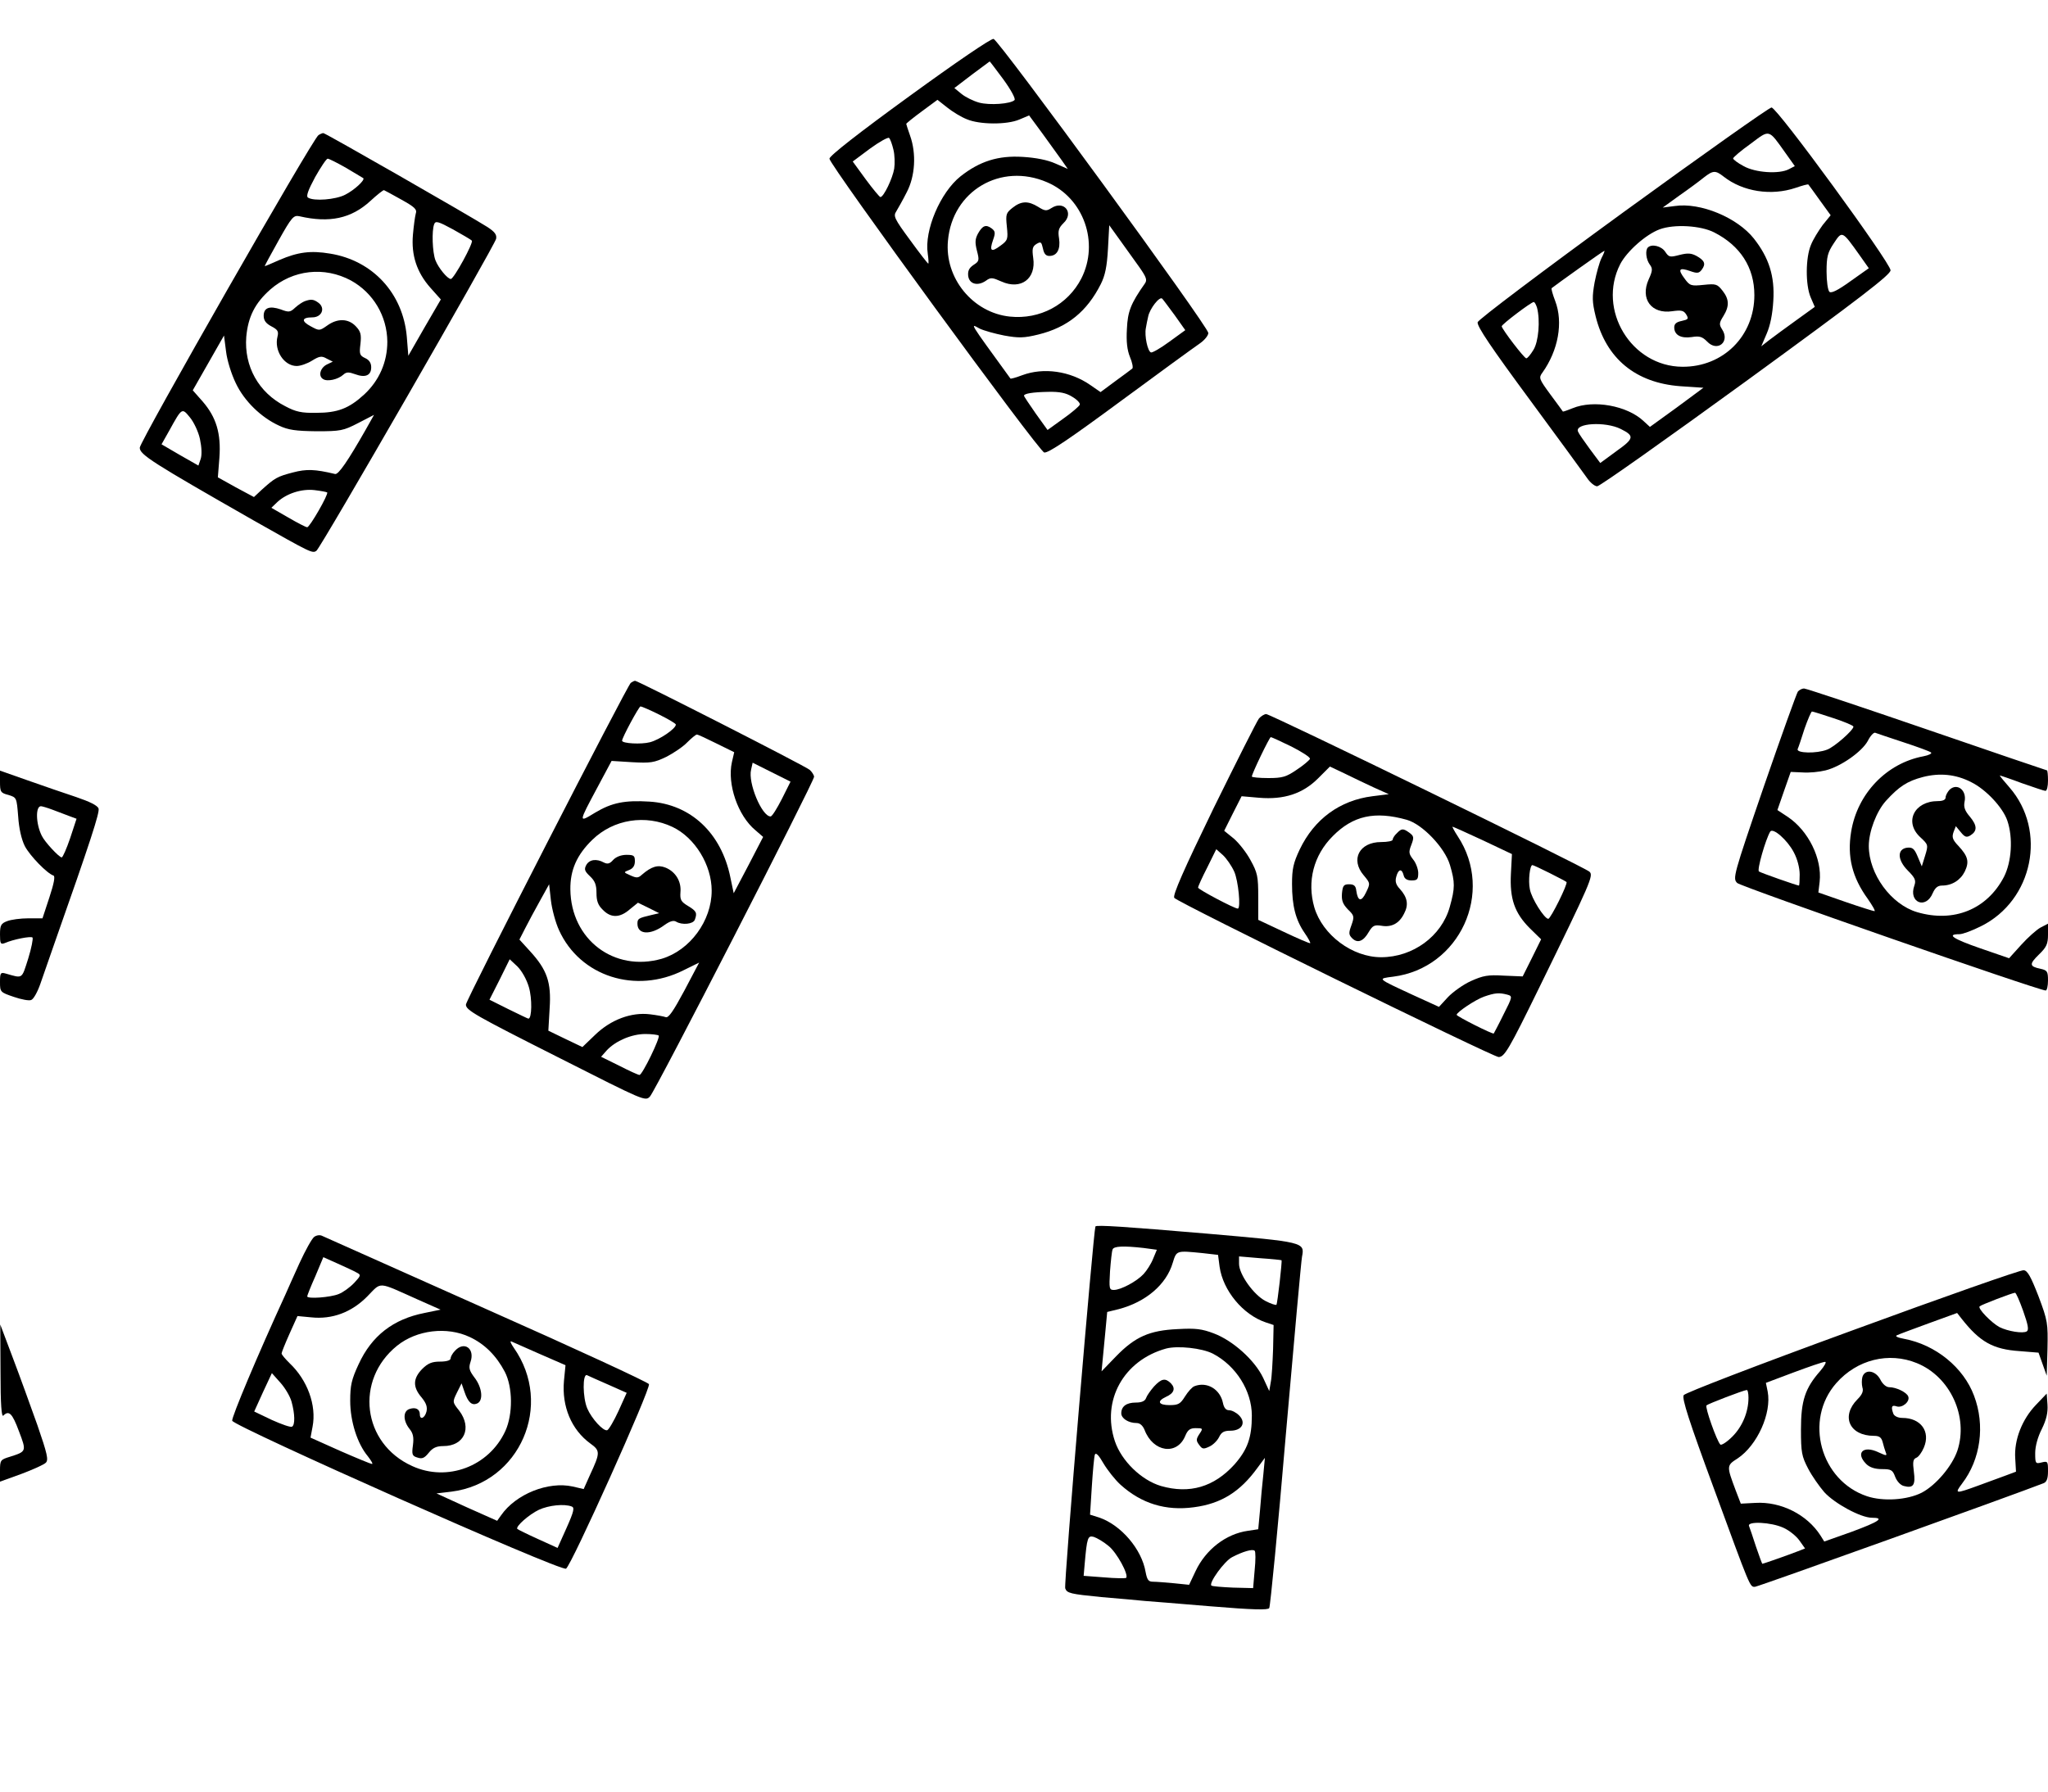
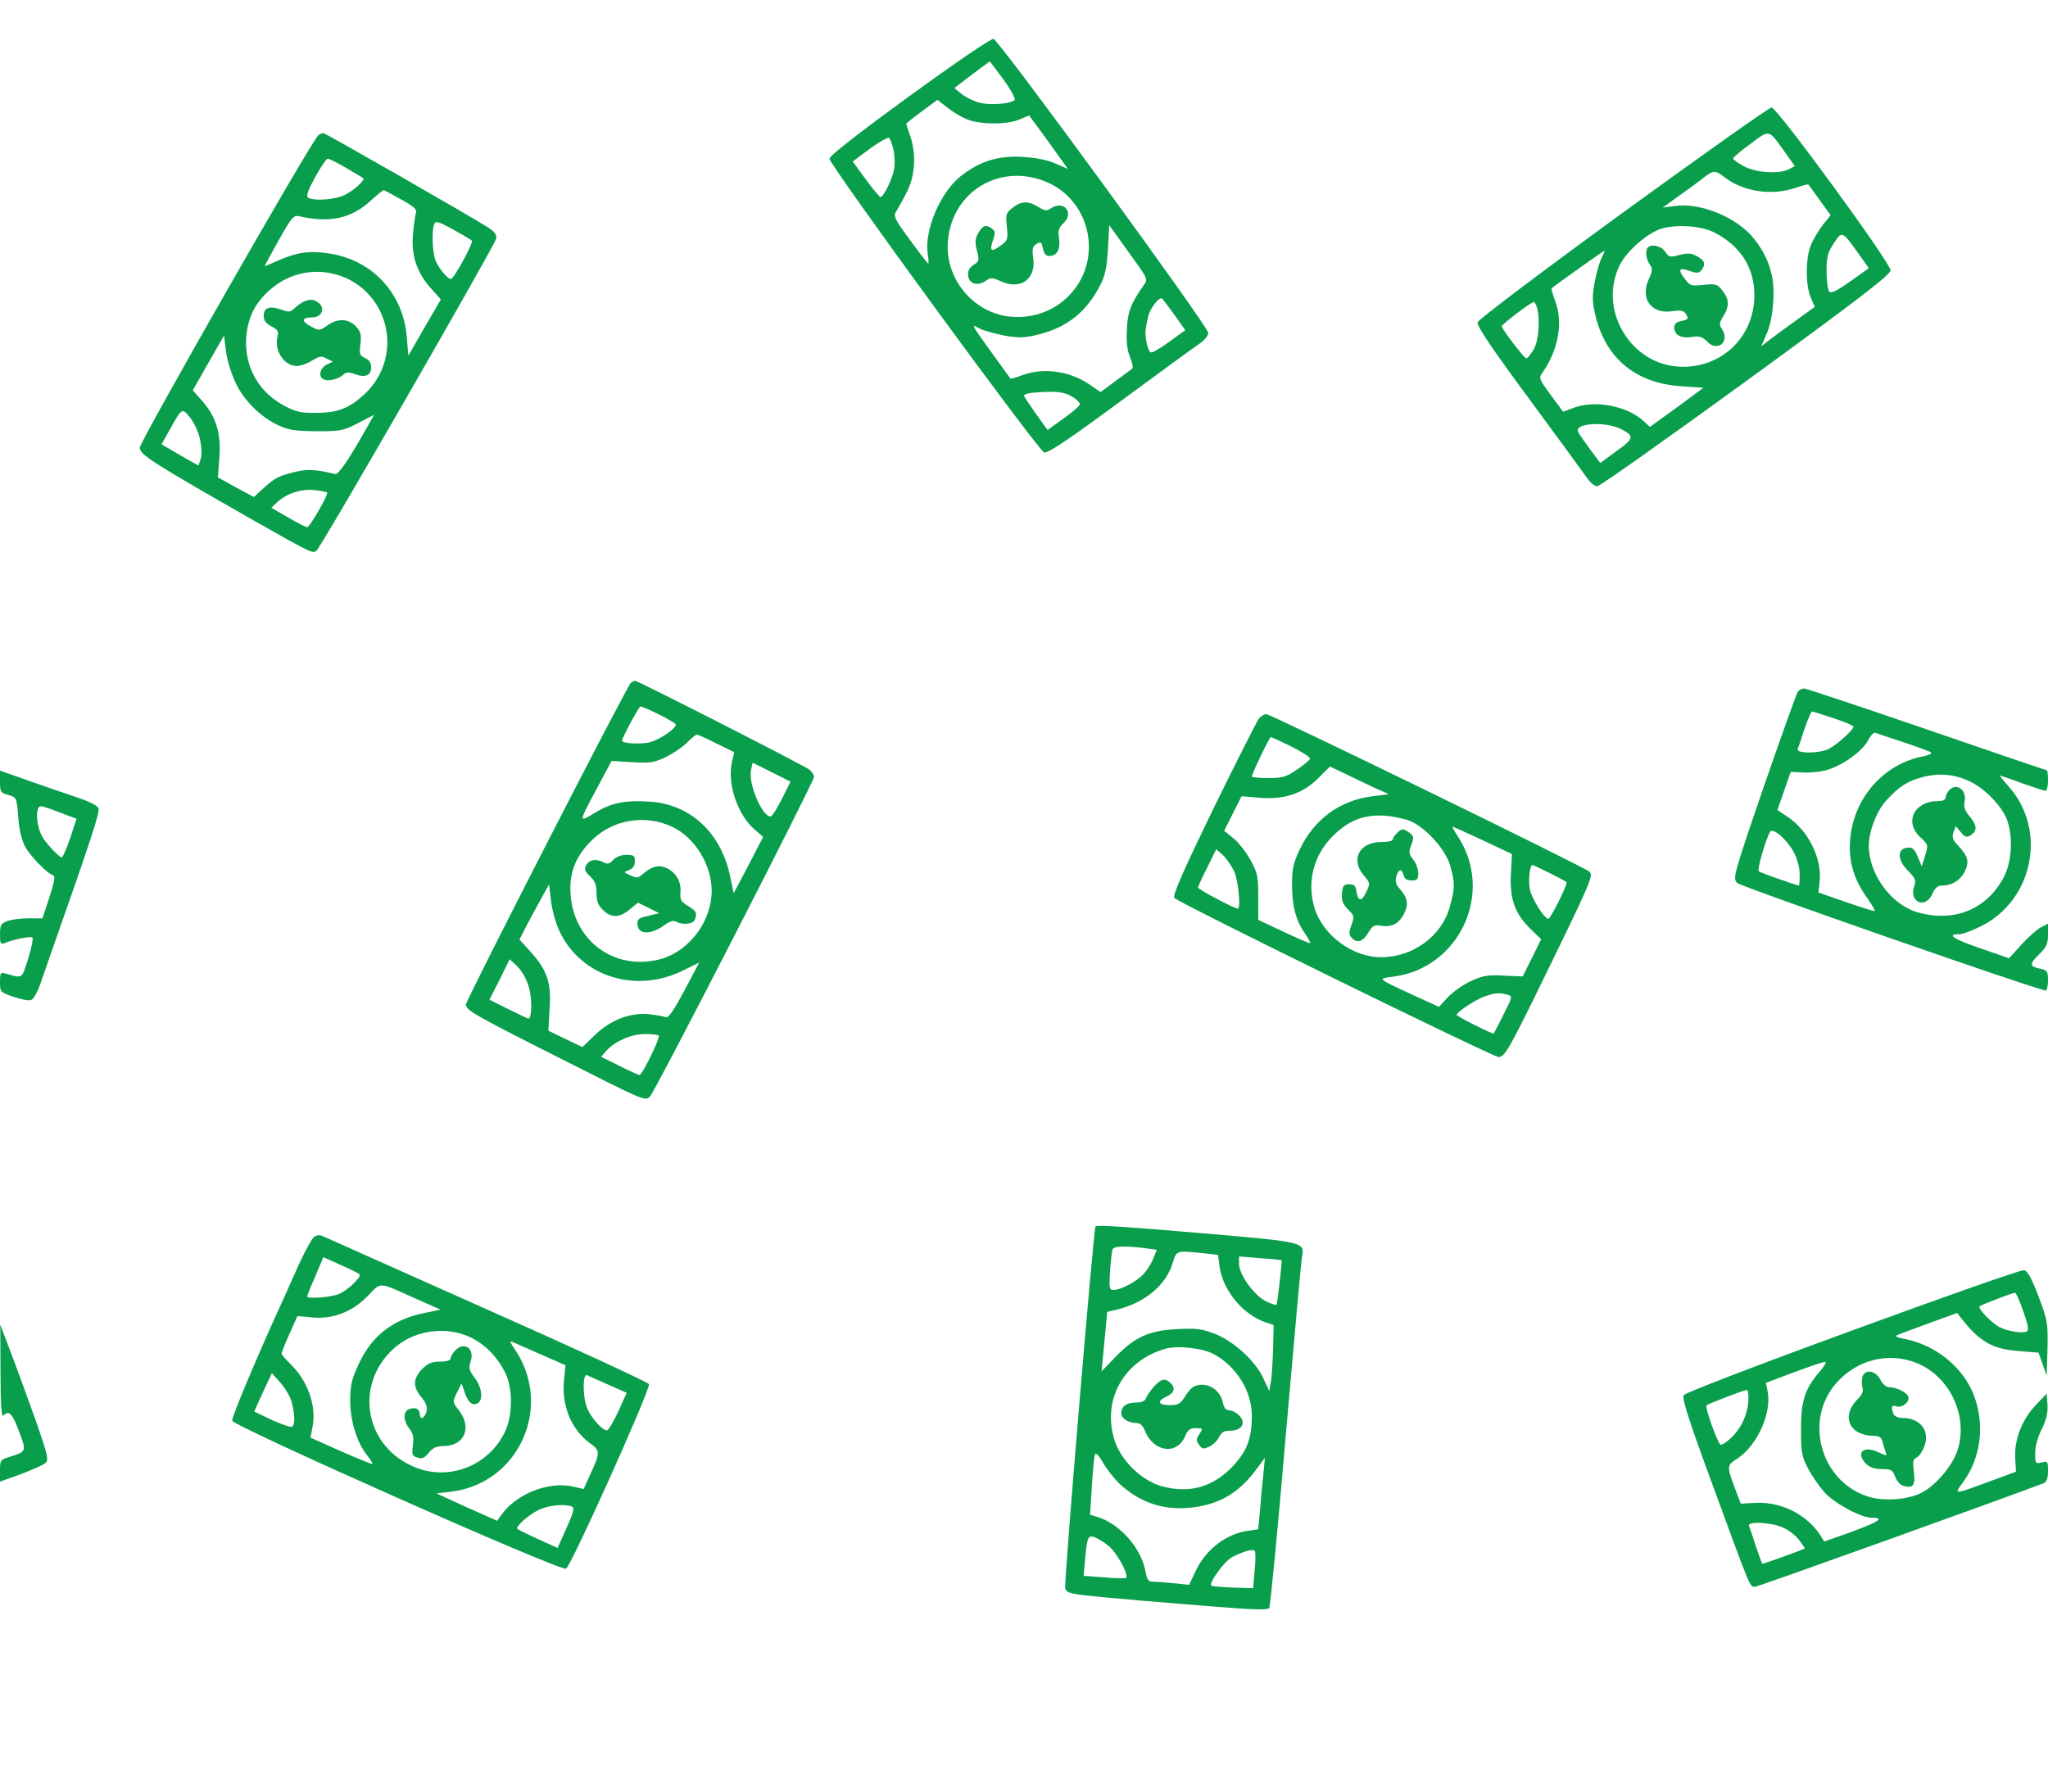
<svg xmlns="http://www.w3.org/2000/svg" version="1.0" width="800pt" height="700pt" viewBox="0 0 800 700" preserveAspectRatio="xMidYMid meet">
-   <g transform="translate(0,700) scale(0.1,-0.1)" fill="#000000" stroke="none">
+   <g transform="translate(0,700) scale(0.1,-0.1)" fill="#099e4c" stroke="none">
    <path d="M3552 6624 c-197 -143 -312 -233 -312 -244 0 -24 818 -1144 839 -1148 16 -3 100 54 306 206 145 107 270 198 303 221 17 12 32 30 32 40 0 25 -818 1145 -839 1149 -10 2 -149 -93 -329 -224z m368 65 c29 -40 48 -75 43 -80 -15 -15 -97 -21 -138 -10 -22 6 -53 21 -69 34 l-28 23 68 52 c38 28 70 52 70 52 1 0 25 -32 54 -71z m-143 -155 c49 -21 156 -22 205 -1 l38 16 53 -72 c29 -40 63 -87 75 -104 l23 -33 -48 21 c-31 14 -77 23 -128 26 -96 6 -168 -17 -243 -76 -79 -63 -142 -211 -128 -302 3 -21 4 -39 2 -39 -2 0 -34 41 -71 92 -62 84 -66 94 -54 112 7 12 26 45 41 75 33 63 38 151 13 221 -8 23 -15 44 -15 46 0 2 27 24 61 49 l61 45 38 -30 c21 -17 56 -38 77 -46z m-287 -119 c5 -20 6 -54 3 -74 -6 -37 -41 -111 -54 -111 -3 0 -29 31 -57 69 l-51 70 67 50 c37 27 71 46 75 42 5 -5 12 -25 17 -46z m600 -127 c143 -61 205 -236 134 -376 -53 -103 -162 -161 -279 -149 -145 15 -256 151 -242 297 17 194 206 306 387 228z m360 -331 c28 -40 32 -51 22 -65 -55 -78 -67 -109 -70 -177 -3 -50 1 -83 12 -110 9 -21 13 -42 9 -45 -5 -4 -34 -26 -66 -49 l-58 -43 -39 27 c-80 56 -184 70 -267 39 -24 -9 -45 -15 -46 -13 -167 230 -157 215 -120 195 17 -8 60 -20 96 -27 56 -10 76 -10 133 4 114 28 190 90 244 197 17 34 24 68 28 138 l5 92 41 -57 c23 -32 57 -80 76 -106z m139 -189 l41 -58 -62 -45 c-34 -25 -67 -44 -72 -42 -13 4 -26 65 -20 95 2 12 6 33 9 45 6 31 45 81 55 70 4 -4 26 -34 49 -65z m-401 -318 c19 -11 32 -25 30 -31 -2 -6 -31 -31 -65 -55 l-61 -44 -46 64 c-25 36 -46 67 -46 70 0 8 33 14 95 15 44 1 69 -4 93 -19z" />
    <path d="M3955 6188 c-25 -20 -27 -25 -22 -73 5 -49 4 -54 -25 -75 -36 -27 -44 -21 -29 22 10 28 9 35 -6 46 -22 16 -35 11 -53 -21 -11 -21 -12 -34 -4 -66 10 -38 9 -42 -13 -56 -18 -12 -23 -24 -21 -43 4 -32 37 -41 69 -19 19 14 25 13 61 -3 76 -34 136 11 124 92 -5 36 -3 45 13 55 17 10 19 8 25 -18 4 -20 11 -29 25 -29 30 0 44 26 38 68 -5 30 -2 41 17 60 43 40 2 91 -47 59 -19 -12 -25 -12 -52 5 -39 24 -66 23 -100 -4z" />
    <path d="M6339 6169 c-313 -228 -565 -418 -567 -428 -3 -16 54 -100 206 -306 107 -145 198 -270 221 -302 12 -18 30 -33 40 -33 10 0 271 185 582 411 449 327 564 416 564 433 -1 30 -443 636 -465 636 -9 0 -270 -185 -581 -411z m635 234 l37 -52 -23 -12 c-38 -20 -131 -14 -177 12 -23 12 -41 26 -41 30 0 4 30 30 68 57 76 57 69 59 136 -35z m-241 -93 c75 -59 186 -76 281 -44 26 9 48 15 50 13 2 -2 22 -30 45 -62 l42 -58 -31 -38 c-16 -22 -38 -57 -46 -78 -21 -49 -22 -156 -1 -205 l16 -37 -72 -52 c-40 -29 -87 -63 -105 -77 l-32 -25 21 49 c14 32 23 77 26 129 6 96 -17 168 -76 243 -65 82 -209 142 -309 127 l-47 -6 65 47 c36 25 79 57 95 70 37 29 46 29 78 4z m-37 -218 c102 -52 157 -137 157 -245 0 -160 -122 -281 -281 -280 -200 1 -334 223 -243 401 26 50 100 116 154 136 57 21 160 15 213 -12z m568 -89 l36 -51 -72 -51 c-50 -36 -75 -48 -82 -41 -6 6 -11 41 -11 79 0 57 4 74 28 110 33 50 32 51 101 -46z m-1008 -11 c-8 -16 -20 -59 -27 -95 -10 -56 -10 -76 4 -133 41 -165 156 -260 331 -273 l90 -6 -104 -77 -105 -76 -25 23 c-64 60 -195 84 -277 50 -20 -8 -37 -14 -38 -13 -1 2 -23 32 -49 67 -44 60 -46 65 -31 85 62 87 82 196 50 280 -10 26 -16 48 -14 50 16 13 202 146 206 146 2 0 -3 -13 -11 -28z m-252 -194 c13 -50 6 -133 -14 -165 -11 -18 -23 -33 -28 -33 -8 0 -93 111 -96 125 -1 7 114 94 125 95 4 0 9 -10 13 -22z m327 -474 c54 -27 53 -37 -16 -86 l-64 -47 -41 55 c-22 30 -43 60 -46 68 -13 33 107 40 167 10z" />
    <path d="M6437 6033 c-11 -11 -7 -47 7 -66 12 -16 12 -24 -4 -59 -34 -76 11 -136 92 -124 36 5 45 3 55 -13 10 -17 8 -19 -18 -25 -20 -4 -29 -11 -29 -25 0 -30 26 -44 68 -38 30 5 41 2 60 -17 40 -43 91 -2 59 47 -12 19 -12 25 5 52 24 39 23 66 -4 100 -20 25 -25 27 -73 22 -49 -5 -54 -4 -75 25 -27 36 -21 44 22 29 28 -10 35 -9 46 6 16 22 11 35 -21 53 -21 11 -34 12 -66 4 -38 -10 -42 -9 -56 12 -15 23 -53 32 -68 17z" />
    <path d="M1244 6472 c-22 -13 -698 -1197 -698 -1221 -1 -27 50 -59 444 -284 226 -128 230 -130 246 -119 16 10 696 1192 702 1219 3 16 -5 27 -34 46 -71 45 -633 367 -641 367 -4 0 -13 -4 -19 -8z m108 -128 c35 -21 65 -39 67 -40 8 -7 -35 -47 -71 -65 -37 -19 -122 -26 -145 -11 -8 5 0 28 28 80 22 39 44 72 49 72 5 0 37 -16 72 -36z m216 -124 c52 -29 62 -38 56 -55 -3 -11 -8 -48 -11 -82 -7 -80 15 -147 68 -207 l41 -46 -64 -110 -63 -110 -6 75 c-15 169 -133 297 -299 324 -77 13 -127 6 -199 -25 -29 -13 -55 -24 -57 -24 -1 0 23 45 54 100 52 93 59 100 82 95 117 -27 202 -9 277 60 26 24 50 43 53 42 3 -1 34 -18 68 -37z m275 -160 c8 -7 -70 -150 -82 -150 -13 0 -49 44 -60 73 -12 31 -15 116 -5 141 5 14 16 11 73 -20 36 -20 70 -40 74 -44z m-472 -156 c87 -48 141 -139 142 -239 0 -80 -32 -152 -90 -206 -60 -55 -104 -72 -188 -72 -57 -1 -80 4 -121 26 -104 53 -161 156 -152 271 7 78 34 132 94 185 88 77 211 91 315 35z m-450 -401 c33 -70 99 -134 169 -166 36 -17 65 -21 146 -22 94 0 105 2 163 32 l62 32 -32 -57 c-70 -123 -107 -177 -120 -174 -79 19 -112 20 -165 6 -61 -16 -70 -21 -121 -67 l-31 -29 -71 38 -70 39 6 76 c7 95 -12 159 -66 221 l-38 43 61 107 61 107 8 -62 c4 -35 21 -89 38 -124z m-140 -218 c7 -33 8 -62 3 -78 l-9 -26 -72 41 -72 42 31 55 c49 89 49 88 80 50 15 -18 33 -56 39 -84z m497 -209 c6 -7 -68 -136 -78 -136 -5 0 -38 17 -74 38 l-66 38 24 23 c36 33 94 52 145 46 25 -3 46 -7 49 -9z" />
    <path d="M1190 5823 c-8 -3 -25 -14 -37 -25 -19 -18 -25 -19 -56 -7 -44 15 -67 7 -67 -25 0 -18 9 -30 30 -41 25 -13 29 -20 24 -40 -14 -55 26 -115 75 -115 14 0 41 9 60 21 29 18 38 19 57 8 l24 -12 -23 -11 c-26 -13 -35 -45 -15 -57 16 -11 58 -2 79 17 12 11 21 11 46 2 40 -15 63 -5 63 27 0 17 -8 29 -24 36 -21 10 -23 16 -18 55 4 37 1 49 -18 69 -29 31 -72 32 -112 3 -30 -21 -31 -21 -64 -3 -38 20 -36 35 6 35 37 0 52 36 24 57 -19 14 -29 15 -54 6z" />
    <path d="M2464 4332 c-13 -9 -644 -1239 -644 -1257 0 -22 33 -41 368 -210 328 -166 333 -169 351 -149 21 21 641 1230 641 1249 0 6 -8 19 -17 27 -17 15 -671 348 -682 348 -4 0 -11 -4 -17 -8z m111 -124 c36 -18 65 -35 65 -39 0 -16 -63 -59 -101 -69 -34 -9 -109 -5 -109 6 0 12 66 134 72 134 4 0 37 -14 73 -32z m224 -113 l69 -34 -9 -39 c-19 -85 23 -209 92 -266 l30 -26 -57 -110 -58 -110 -13 62 c-35 173 -155 286 -316 296 -96 6 -147 -4 -212 -43 -66 -40 -67 -43 10 101 l54 101 80 -5 c72 -4 86 -2 134 21 29 15 66 40 82 57 16 16 33 30 37 30 5 0 39 -16 77 -35z m255 -217 c-19 -37 -38 -68 -44 -68 -34 0 -89 132 -76 183 l6 27 74 -37 74 -37 -34 -68z m-427 -109 c88 -42 153 -149 153 -249 0 -118 -85 -233 -195 -266 -186 -53 -355 75 -357 271 -1 75 25 135 86 194 82 80 208 100 313 50z m-443 -404 c82 -180 299 -250 486 -156 l61 30 -58 -110 c-43 -80 -62 -108 -73 -103 -8 3 -36 8 -61 11 -73 9 -153 -21 -214 -80 l-50 -48 -67 32 -66 32 5 87 c7 102 -10 151 -77 224 l-41 45 22 43 c12 24 38 72 58 108 l36 65 7 -63 c4 -34 18 -87 32 -117z m-118 -222 c13 -44 12 -123 -2 -123 -2 0 -37 17 -78 37 l-74 37 40 79 39 79 30 -28 c17 -17 36 -50 45 -81z m507 -189 c7 -8 -64 -154 -75 -154 -5 0 -40 16 -79 36 l-71 35 23 26 c34 36 96 63 150 63 25 0 48 -3 52 -6z" />
    <path d="M2395 3640 c-13 -15 -22 -17 -36 -10 -29 16 -57 12 -69 -10 -9 -17 -6 -24 15 -44 19 -18 25 -33 25 -65 0 -31 6 -48 25 -66 31 -32 66 -32 105 2 l32 26 41 -20 42 -21 -30 -7 c-51 -12 -55 -14 -55 -34 0 -43 51 -46 106 -5 21 15 35 19 45 13 23 -14 66 -10 73 7 10 27 7 34 -26 54 -28 17 -32 24 -30 54 4 42 -19 80 -58 96 -30 12 -55 5 -93 -28 -14 -13 -21 -13 -45 -2 -27 12 -27 12 -4 21 15 6 22 17 22 34 0 22 -4 25 -33 25 -21 0 -41 -8 -52 -20z" />
    <path d="M7023 4298 c-5 -7 -65 -174 -133 -371 -120 -350 -122 -359 -104 -377 16 -15 1177 -420 1205 -420 5 0 9 18 9 39 0 36 -3 40 -30 46 -43 9 -44 18 -5 56 29 28 35 41 35 77 l0 43 -29 -15 c-15 -8 -50 -39 -76 -68 l-47 -52 -113 39 c-107 37 -133 55 -81 55 13 0 50 14 84 31 204 101 259 374 111 543 -22 25 -39 46 -37 46 2 0 41 -13 86 -30 46 -16 87 -30 92 -30 6 0 10 18 10 40 0 22 -2 40 -4 40 -2 0 -213 72 -469 160 -256 88 -472 160 -480 160 -8 0 -19 -6 -24 -12z m139 -104 c43 -14 78 -29 78 -33 0 -14 -75 -80 -103 -90 -41 -16 -120 -14 -115 2 3 6 15 42 27 80 13 37 26 67 29 67 4 0 42 -12 84 -26z m273 -94 c55 -18 104 -36 108 -40 5 -4 -9 -11 -30 -15 -144 -27 -258 -146 -282 -295 -16 -97 4 -178 65 -262 18 -26 31 -48 26 -48 -4 0 -55 16 -113 36 l-106 37 5 42 c10 90 -44 199 -124 253 l-41 27 26 75 26 74 46 -2 c26 -2 66 2 90 8 60 15 142 73 165 115 10 20 23 34 29 32 5 -2 55 -19 110 -37z m265 -156 c57 -28 123 -98 141 -150 23 -67 17 -161 -13 -220 -66 -127 -196 -180 -339 -138 -102 30 -189 149 -189 259 0 56 30 135 67 176 51 56 83 77 144 93 66 17 129 11 189 -20z m-693 -274 c14 -26 23 -61 23 -87 0 -23 -1 -43 -3 -43 -7 0 -147 49 -156 55 -9 5 26 126 44 156 11 16 67 -33 92 -81z" />
    <path d="M7615 3914 c-8 -9 -15 -22 -15 -30 0 -9 -11 -14 -30 -14 -93 0 -133 -82 -69 -141 31 -29 32 -30 19 -72 l-13 -42 -16 38 c-13 31 -20 37 -41 35 -40 -5 -39 -48 3 -90 28 -28 32 -38 25 -58 -24 -66 45 -95 72 -29 9 20 19 29 36 29 39 0 72 21 89 55 18 38 13 59 -25 100 -23 24 -26 34 -19 54 l9 23 19 -23 c16 -20 23 -22 38 -13 27 17 27 38 -2 73 -20 23 -25 38 -21 58 10 45 -29 76 -59 47z" />
    <path d="M4918 4193 c-8 -10 -88 -169 -178 -352 -116 -239 -160 -339 -153 -349 9 -16 1245 -622 1267 -622 23 0 41 31 158 270 204 417 213 439 197 454 -18 18 -1246 616 -1263 616 -7 0 -20 -8 -28 -17z m127 -110 c41 -21 74 -42 72 -48 -2 -5 -25 -25 -51 -42 -42 -29 -57 -33 -112 -33 -35 0 -64 3 -64 6 0 11 69 154 74 154 3 0 40 -17 81 -37z m322 -160 l58 -26 -64 -8 c-127 -16 -227 -89 -284 -208 -25 -53 -30 -76 -30 -135 0 -85 14 -140 49 -191 14 -20 24 -39 22 -40 -2 -2 -48 18 -103 44 l-100 47 0 90 c0 80 -3 94 -30 143 -16 30 -46 68 -66 85 l-37 30 34 68 34 67 69 -6 c97 -8 170 16 230 76 l46 46 57 -27 c32 -16 83 -40 115 -55z m128 -126 c61 -17 149 -109 169 -177 20 -68 20 -89 -1 -164 -32 -114 -144 -196 -268 -196 -113 0 -229 87 -261 195 -29 101 -3 203 72 278 79 80 164 99 289 64z m297 -80 l114 -54 -4 -77 c-5 -97 14 -153 74 -213 l44 -43 -36 -73 -36 -72 -73 3 c-63 4 -82 0 -129 -21 -31 -14 -71 -43 -90 -63 l-35 -38 -103 47 c-140 65 -139 63 -76 71 260 33 397 330 252 549 -13 20 -22 37 -20 37 2 0 56 -24 118 -53z m-971 -122 c16 -35 27 -145 14 -145 -13 0 -155 75 -155 82 0 5 16 40 36 79 l35 71 26 -23 c14 -13 34 -42 44 -64z m1232 -6 c34 -17 64 -33 66 -35 7 -6 -62 -144 -71 -144 -15 0 -66 80 -72 116 -7 33 0 94 10 94 3 0 33 -14 67 -31z m-166 -475 c22 -6 22 -7 -14 -78 -19 -39 -37 -72 -38 -74 -4 -4 -145 67 -145 73 0 10 73 59 107 71 43 15 59 16 90 8z" />
    <path d="M5456 3744 c-9 -8 -16 -20 -16 -25 0 -5 -20 -9 -45 -9 -85 0 -121 -68 -68 -130 26 -31 26 -32 9 -67 -18 -38 -32 -35 -38 7 -2 19 -9 25 -28 25 -21 0 -25 -5 -28 -36 -2 -27 3 -41 23 -62 25 -24 26 -28 14 -62 -11 -30 -11 -37 3 -51 21 -21 44 -12 65 25 15 25 22 28 49 24 40 -7 70 9 89 48 18 34 13 63 -17 96 -15 16 -19 29 -14 47 8 31 22 34 29 6 3 -14 14 -20 31 -20 22 0 26 4 26 29 0 15 -9 40 -20 53 -17 22 -18 29 -7 57 11 29 10 34 -7 47 -25 18 -31 18 -50 -2z" />
    <path d="M0 3946 c0 -40 2 -44 33 -52 32 -10 32 -10 38 -84 3 -47 13 -90 26 -116 20 -38 87 -107 112 -115 7 -3 2 -30 -16 -85 l-27 -82 -55 0 c-31 0 -68 -5 -83 -11 -24 -9 -28 -16 -28 -52 0 -35 2 -40 18 -34 34 15 102 28 109 22 3 -4 -4 -41 -17 -83 -26 -81 -20 -77 -87 -58 -21 6 -23 3 -23 -33 0 -39 1 -40 54 -58 29 -10 60 -16 68 -12 9 3 25 32 36 64 11 32 36 103 55 158 140 397 177 511 172 526 -4 12 -35 27 -88 45 -45 15 -130 44 -189 65 l-108 38 0 -43z m206 -110 c22 -8 51 -19 66 -25 l27 -10 -25 -76 c-14 -41 -29 -75 -33 -75 -10 0 -67 61 -78 85 -23 46 -25 115 -3 115 4 0 25 -6 46 -14z" />
    <path d="M4279 2208 c-8 -21 -124 -1399 -118 -1414 7 -19 20 -22 141 -34 73 -6 149 -13 168 -15 19 -1 135 -11 258 -21 169 -14 225 -15 230 -7 4 7 34 313 65 680 32 367 60 679 63 693 11 57 8 57 -371 90 -318 27 -433 35 -436 28z m188 -84 l52 -7 -15 -36 c-8 -20 -25 -46 -37 -59 -27 -29 -89 -62 -116 -62 -18 0 -19 5 -15 73 3 39 7 78 10 85 4 13 41 15 121 6z m230 -20 l61 -7 6 -46 c13 -93 91 -188 181 -218 l30 -10 -2 -94 c-2 -52 -5 -110 -9 -129 l-6 -35 -24 52 c-33 69 -118 145 -192 173 -47 18 -72 21 -142 17 -110 -5 -166 -30 -240 -106 l-57 -59 4 42 c2 22 7 74 11 115 l7 75 45 11 c106 28 186 96 211 181 15 49 14 48 116 38z m309 -28 c3 -3 -16 -170 -20 -174 -3 -2 -22 4 -43 15 -46 24 -103 104 -103 145 l0 29 83 -7 c45 -3 82 -7 83 -8z m-268 -365 c90 -47 152 -145 152 -242 0 -86 -17 -133 -68 -191 -80 -88 -175 -116 -287 -84 -77 23 -154 98 -180 175 -53 159 34 316 200 362 45 12 140 2 183 -20z m-361 -512 c82 -74 177 -103 287 -88 106 14 180 60 248 154 l29 39 -6 -64 c-4 -36 -10 -99 -13 -140 l-7 -75 -40 -6 c-86 -12 -165 -73 -205 -158 l-25 -53 -59 6 c-32 3 -69 6 -82 6 -18 0 -23 7 -29 38 -15 89 -96 184 -182 213 l-35 11 7 111 c4 61 9 117 12 124 4 9 16 -4 33 -34 16 -27 46 -65 67 -84z m-47 -239 c32 -25 80 -113 69 -125 -3 -2 -42 -2 -86 2 l-80 6 4 46 c9 103 12 113 36 106 12 -4 38 -19 57 -35z m571 -95 l-6 -70 -79 2 c-44 2 -81 5 -84 8 -11 10 51 96 81 111 42 22 80 33 88 25 4 -3 4 -37 0 -76z" />
    <path d="M4508 1583 c-14 -16 -28 -36 -31 -45 -4 -12 -17 -18 -40 -18 -37 0 -57 -15 -57 -42 0 -20 28 -38 60 -38 13 0 24 -10 31 -27 33 -87 127 -101 159 -23 10 24 19 30 41 30 28 0 29 -1 14 -23 -13 -20 -13 -26 -1 -42 12 -17 17 -18 40 -7 14 6 31 23 38 37 9 19 19 25 44 25 45 0 63 31 34 60 -11 11 -28 20 -39 20 -12 0 -20 9 -24 29 -11 53 -62 84 -111 65 -9 -3 -25 -21 -37 -40 -18 -29 -26 -34 -60 -34 -44 0 -51 15 -15 32 32 14 39 33 20 53 -22 22 -37 19 -66 -12z" />
    <path d="M1227 2167 c-9 -7 -34 -52 -57 -102 -22 -49 -48 -106 -56 -125 -107 -233 -210 -478 -207 -491 6 -22 1283 -590 1304 -578 20 10 331 702 324 721 -3 7 -288 139 -633 292 -345 154 -634 283 -643 287 -9 5 -23 3 -32 -4z m166 -139 c18 -9 17 -12 -9 -40 -16 -17 -43 -37 -61 -44 -31 -13 -123 -20 -123 -9 0 3 14 39 32 79 l31 74 56 -25 c31 -14 64 -29 74 -35z m240 -106 l88 -39 -63 -13 c-122 -24 -206 -89 -257 -200 -28 -60 -33 -83 -33 -143 0 -81 28 -168 69 -217 13 -17 21 -30 16 -30 -4 0 -60 23 -124 51 l-116 52 8 43 c16 83 -20 182 -90 248 -17 17 -31 33 -31 38 0 4 14 39 31 77 l31 69 53 -5 c83 -9 159 20 220 82 57 58 37 59 198 -13z m202 -146 c58 -27 104 -73 137 -136 31 -60 32 -165 2 -231 -64 -139 -227 -200 -364 -137 -195 88 -225 336 -59 470 77 62 195 76 284 34z m273 -66 l101 -44 -6 -61 c-9 -100 29 -191 103 -245 39 -28 39 -36 -1 -122 l-25 -56 -43 10 c-95 21 -222 -29 -280 -113 l-15 -21 -119 53 -118 54 59 7 c267 34 400 339 243 562 -11 16 -16 27 -10 25 5 -2 55 -24 111 -49z m-969 -187 c13 -47 14 -90 2 -97 -5 -4 -41 9 -79 26 l-69 33 34 75 35 75 33 -37 c18 -20 38 -53 44 -75z m1237 67 l72 -32 -32 -71 c-18 -39 -38 -73 -44 -75 -15 -5 -61 45 -78 85 -18 42 -19 137 -1 130 6 -3 44 -20 83 -37z m-143 -476 c12 -4 9 -19 -20 -84 l-35 -78 -77 35 c-42 19 -78 37 -80 39 -9 9 46 57 84 75 39 18 99 24 128 13z" />
    <path d="M1777 1722 c-10 -10 -17 -24 -17 -30 0 -7 -16 -12 -41 -12 -31 0 -47 -6 -70 -29 -36 -37 -37 -70 -3 -110 19 -23 24 -38 20 -56 -7 -27 -26 -34 -26 -11 0 20 -16 29 -40 21 -26 -8 -26 -45 -1 -77 15 -18 18 -34 14 -65 -5 -36 -3 -42 18 -48 18 -6 27 -2 44 19 15 19 30 26 57 26 81 0 113 70 62 138 -27 34 -27 34 -9 71 l18 36 11 -32 c14 -42 29 -55 49 -47 26 10 21 62 -9 101 -21 28 -24 38 -16 62 18 52 -25 83 -61 43z" />
    <path d="M7236 1802 c-378 -138 -653 -244 -659 -253 -8 -12 21 -102 118 -365 143 -390 140 -384 160 -384 11 0 1013 360 1128 405 12 5 17 18 17 47 0 38 -1 40 -25 34 -24 -6 -25 -4 -25 37 0 26 10 63 26 94 18 37 24 64 22 95 l-3 43 -42 -44 c-54 -56 -86 -137 -81 -209 l3 -52 -40 -15 c-22 -8 -71 -26 -109 -40 -88 -32 -92 -32 -62 8 73 95 91 228 47 344 -41 110 -150 199 -273 222 -26 5 -37 10 -28 14 8 4 65 25 125 47 l110 40 18 -23 c71 -90 122 -119 226 -126 l74 -6 16 -45 16 -45 3 105 c2 100 1 109 -35 205 -30 77 -43 101 -58 102 -11 2 -312 -104 -669 -235z m667 76 c19 -54 23 -74 14 -80 -15 -9 -73 0 -107 17 -31 17 -86 73 -77 81 6 6 126 52 138 53 4 1 18 -32 32 -71z m-415 -204 c130 -53 202 -209 158 -342 -21 -61 -84 -135 -139 -164 -57 -29 -151 -35 -214 -14 -182 61 -247 298 -120 442 81 92 205 123 315 78z m-378 -31 c-59 -67 -75 -116 -75 -228 0 -90 3 -105 28 -153 15 -29 44 -70 63 -92 41 -45 143 -100 186 -100 51 0 29 -15 -79 -55 l-107 -38 -15 24 c-52 81 -154 133 -254 127 l-57 -3 -20 52 c-36 96 -36 97 8 125 76 51 133 176 117 261 l-7 34 109 41 c59 22 114 41 122 41 7 1 -1 -15 -19 -36z m-280 -104 c0 -56 -24 -113 -63 -152 -22 -22 -43 -35 -47 -31 -14 14 -61 147 -54 153 6 6 144 59 157 60 4 1 7 -13 7 -30z m136 -508 c23 -10 51 -33 63 -50 l22 -31 -28 -11 c-33 -13 -135 -49 -139 -49 -1 0 -12 30 -25 68 -12 37 -24 73 -27 80 -7 19 86 15 134 -7z" />
    <path d="M7275 1620 c-3 -11 -3 -29 0 -41 5 -14 -1 -28 -19 -46 -66 -66 -32 -143 64 -143 21 0 29 -6 34 -24 3 -13 9 -32 12 -40 6 -15 4 -15 -29 0 -59 28 -90 -3 -47 -46 13 -13 33 -20 61 -20 36 0 42 -3 52 -30 7 -18 21 -33 34 -36 37 -10 46 4 39 56 -5 38 -3 49 9 54 9 3 22 21 30 40 27 63 -12 116 -84 116 -17 0 -31 7 -35 16 -10 27 -7 36 13 29 22 -7 53 19 45 39 -6 16 -47 36 -74 36 -12 0 -26 12 -35 30 -19 36 -60 42 -70 10z" />
    <path d="M2 1642 c0 -131 4 -180 11 -173 22 22 35 9 61 -61 30 -79 30 -79 -36 -100 -36 -11 -38 -13 -38 -54 l0 -43 83 30 c45 17 88 36 96 44 11 11 6 34 -33 147 -26 73 -69 192 -96 263 l-49 130 1 -183z" />
  </g>
</svg>
